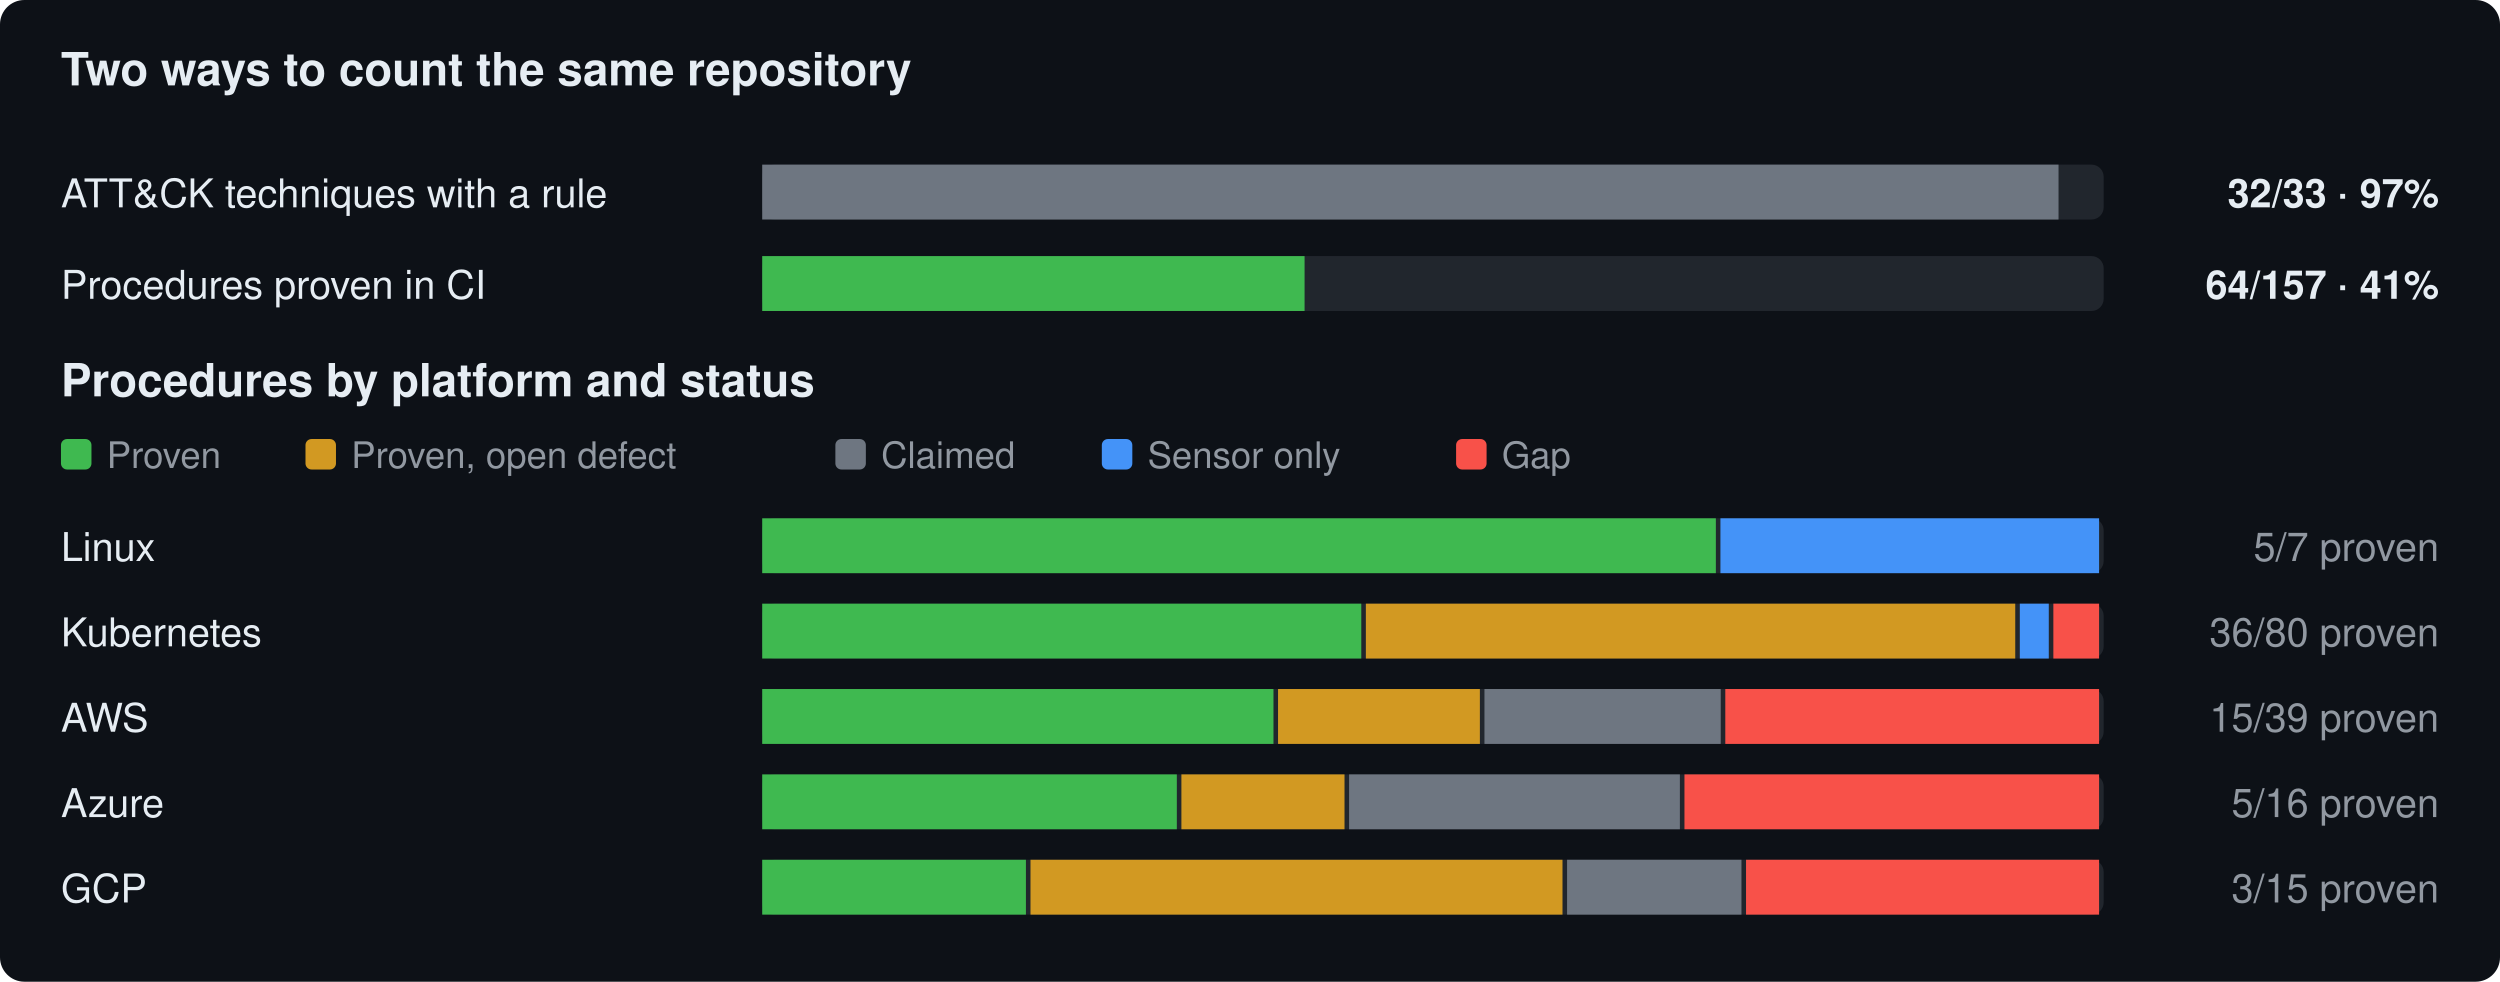
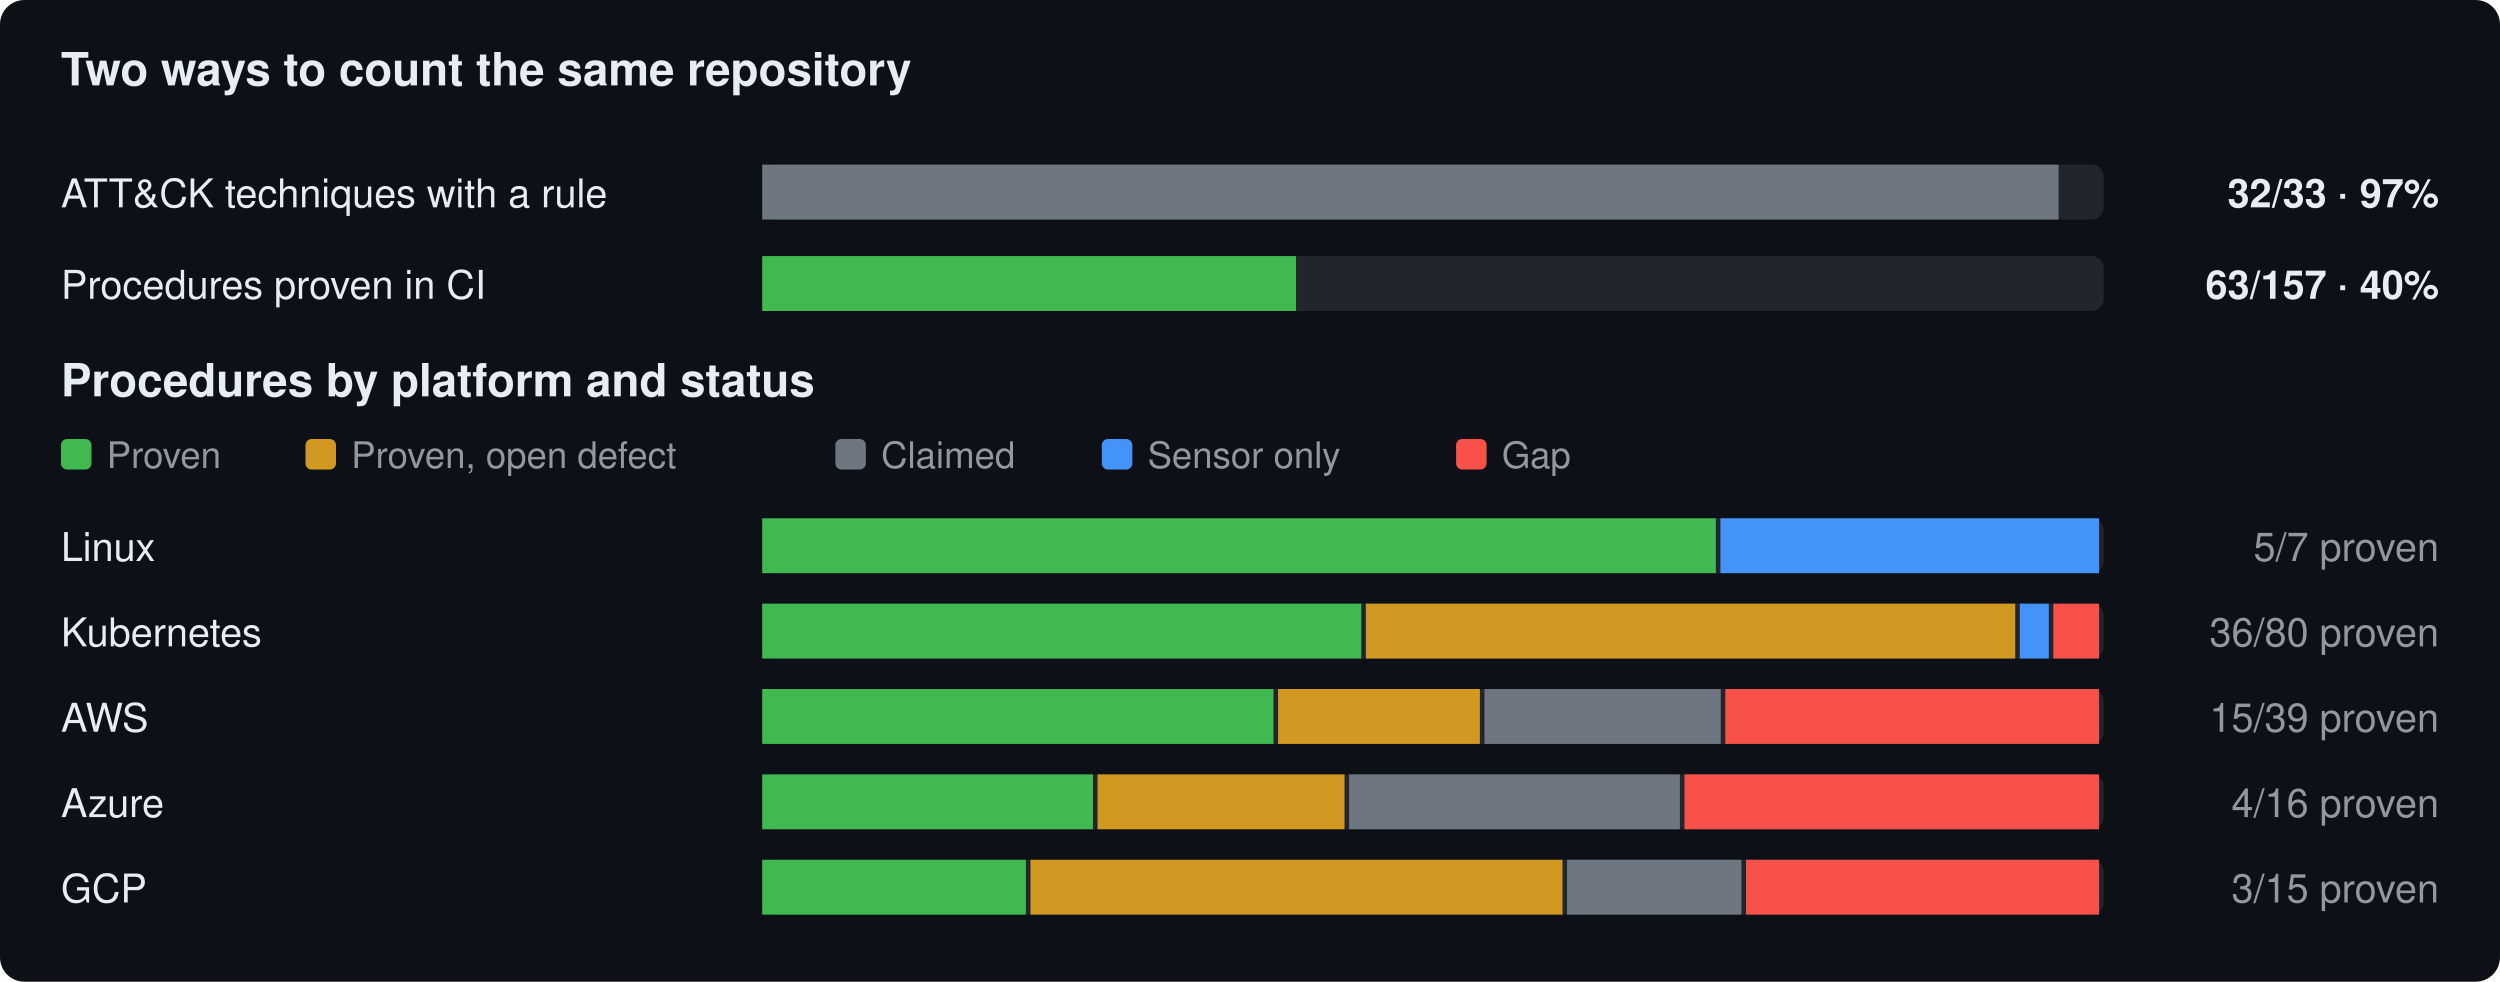
- <svg xmlns="http://www.w3.org/2000/svg" width="820" height="322" viewBox="0 0 820 322" font-family="-apple-system,BlinkMacSystemFont,'Segoe UI',Helvetica,Arial,sans-serif" role="img" aria-label="Procedure coverage: 64 of 157 procedures proven in CI">
+ <svg xmlns="http://www.w3.org/2000/svg" width="820" height="322" viewBox="0 0 820 322" font-family="-apple-system,BlinkMacSystemFont,'Segoe UI',Helvetica,Arial,sans-serif" role="img" aria-label="Procedure coverage: 63 of 157 procedures proven in CI">
  <rect width="820" height="322" rx="8" fill="#0d1117" />
  <text x="20" y="28" fill="#e6edf3" font-size="15" font-weight="600" text-anchor="start">Two ways to count the same repository</text>
  <text x="20" y="68" fill="#e6edf3" font-size="13" font-weight="400" text-anchor="start">ATT&amp;CK techniques with a rule</text>
  <rect x="250" y="54" width="440" height="18" rx="4" fill="#21262d" />
  <rect x="250.0" y="54" width="425.2" height="18" fill="#6e7681" />
  <text x="800" y="68" fill="#e6edf3" font-size="13" font-weight="600" text-anchor="end">32/33 · 97%</text>
  <text x="20" y="98" fill="#e6edf3" font-size="13" font-weight="400" text-anchor="start">Procedures proven in CI</text>
  <rect x="250" y="84" width="440" height="18" rx="4" fill="#21262d" />
-   <rect x="250.0" y="84" width="177.9" height="18" fill="#3fb950" />
-   <text x="800" y="98" fill="#e6edf3" font-size="13" font-weight="600" text-anchor="end">64/157 · 41%</text>
+   <rect x="250.0" y="84" width="175.1" height="18" fill="#3fb950" />
+   <text x="800" y="98" fill="#e6edf3" font-size="13" font-weight="600" text-anchor="end">63/157 · 40%</text>
  <text x="20" y="130" fill="#e6edf3" font-size="15" font-weight="600" text-anchor="start">Procedures by platform and status</text>
  <rect x="20" y="144" width="10" height="10" rx="2" fill="#3fb950" />
  <text x="35" y="153.5" fill="#9198a1" font-size="12" font-weight="400" text-anchor="start">Proven</text>
  <rect x="100.2" y="144" width="10" height="10" rx="2" fill="#d29922" />
  <text x="115.2" y="153.5" fill="#9198a1" font-size="12" font-weight="400" text-anchor="start">Proven, open defect</text>
  <rect x="274.0" y="144" width="10" height="10" rx="2" fill="#6e7681" />
  <text x="289.0" y="153.5" fill="#9198a1" font-size="12" font-weight="400" text-anchor="start">Claimed</text>
  <rect x="361.4" y="144" width="10" height="10" rx="2" fill="#4493f8" />
  <text x="376.4" y="153.5" fill="#9198a1" font-size="12" font-weight="400" text-anchor="start">Sensor only</text>
  <rect x="477.6" y="144" width="10" height="10" rx="2" fill="#f85149" />
  <text x="492.6" y="153.5" fill="#9198a1" font-size="12" font-weight="400" text-anchor="start">Gap</text>
  <text x="20" y="184" fill="#e6edf3" font-size="13" font-weight="400" text-anchor="start">Linux</text>
  <rect x="250" y="170" width="440" height="18" rx="4" fill="#21262d" />
  <rect x="250.0" y="170" width="312.8" height="18" fill="#3fb950" />
  <rect x="564.3" y="170" width="124.2" height="18" fill="#4493f8" />
  <text x="800" y="184" fill="#9198a1" font-size="13" font-weight="400" text-anchor="end">5/7 proven</text>
  <text x="20" y="212" fill="#e6edf3" font-size="13" font-weight="400" text-anchor="start">Kubernetes</text>
  <rect x="250" y="198" width="440" height="18" rx="4" fill="#21262d" />
  <rect x="250.0" y="198" width="196.5" height="18" fill="#3fb950" />
  <rect x="448.0" y="198" width="213.0" height="18" fill="#d29922" />
  <rect x="662.5" y="198" width="9.5" height="18" fill="#4493f8" />
  <rect x="673.5" y="198" width="15.0" height="18" fill="#f85149" />
  <text x="800" y="212" fill="#9198a1" font-size="13" font-weight="400" text-anchor="end">36/80 proven</text>
  <text x="20" y="240" fill="#e6edf3" font-size="13" font-weight="400" text-anchor="start">AWS</text>
  <rect x="250" y="226" width="440" height="18" rx="4" fill="#21262d" />
  <rect x="250.0" y="226" width="167.7" height="18" fill="#3fb950" />
  <rect x="419.2" y="226" width="66.2" height="18" fill="#d29922" />
  <rect x="486.9" y="226" width="77.5" height="18" fill="#6e7681" />
  <rect x="565.9" y="226" width="122.6" height="18" fill="#f85149" />
  <text x="800" y="240" fill="#9198a1" font-size="13" font-weight="400" text-anchor="end">15/39 proven</text>
  <text x="20" y="268" fill="#e6edf3" font-size="13" font-weight="400" text-anchor="start">Azure</text>
  <rect x="250" y="254" width="440" height="18" rx="4" fill="#21262d" />
-   <rect x="250.0" y="254" width="136.0" height="18" fill="#3fb950" />
-   <rect x="387.5" y="254" width="53.5" height="18" fill="#d29922" />
+   <rect x="250.0" y="254" width="108.5" height="18" fill="#3fb950" />
+   <rect x="360.0" y="254" width="81.0" height="18" fill="#d29922" />
  <rect x="442.5" y="254" width="108.5" height="18" fill="#6e7681" />
  <rect x="552.5" y="254" width="136.0" height="18" fill="#f85149" />
-   <text x="800" y="268" fill="#9198a1" font-size="13" font-weight="400" text-anchor="end">5/16 proven</text>
+   <text x="800" y="268" fill="#9198a1" font-size="13" font-weight="400" text-anchor="end">4/16 proven</text>
  <text x="20" y="296" fill="#e6edf3" font-size="13" font-weight="400" text-anchor="start">GCP</text>
  <rect x="250" y="282" width="440" height="18" rx="4" fill="#21262d" />
  <rect x="250.0" y="282" width="86.5" height="18" fill="#3fb950" />
  <rect x="338.0" y="282" width="174.5" height="18" fill="#d29922" />
  <rect x="514.0" y="282" width="57.2" height="18" fill="#6e7681" />
  <rect x="572.7" y="282" width="115.8" height="18" fill="#f85149" />
  <text x="800" y="296" fill="#9198a1" font-size="13" font-weight="400" text-anchor="end">3/15 proven</text>
</svg>
